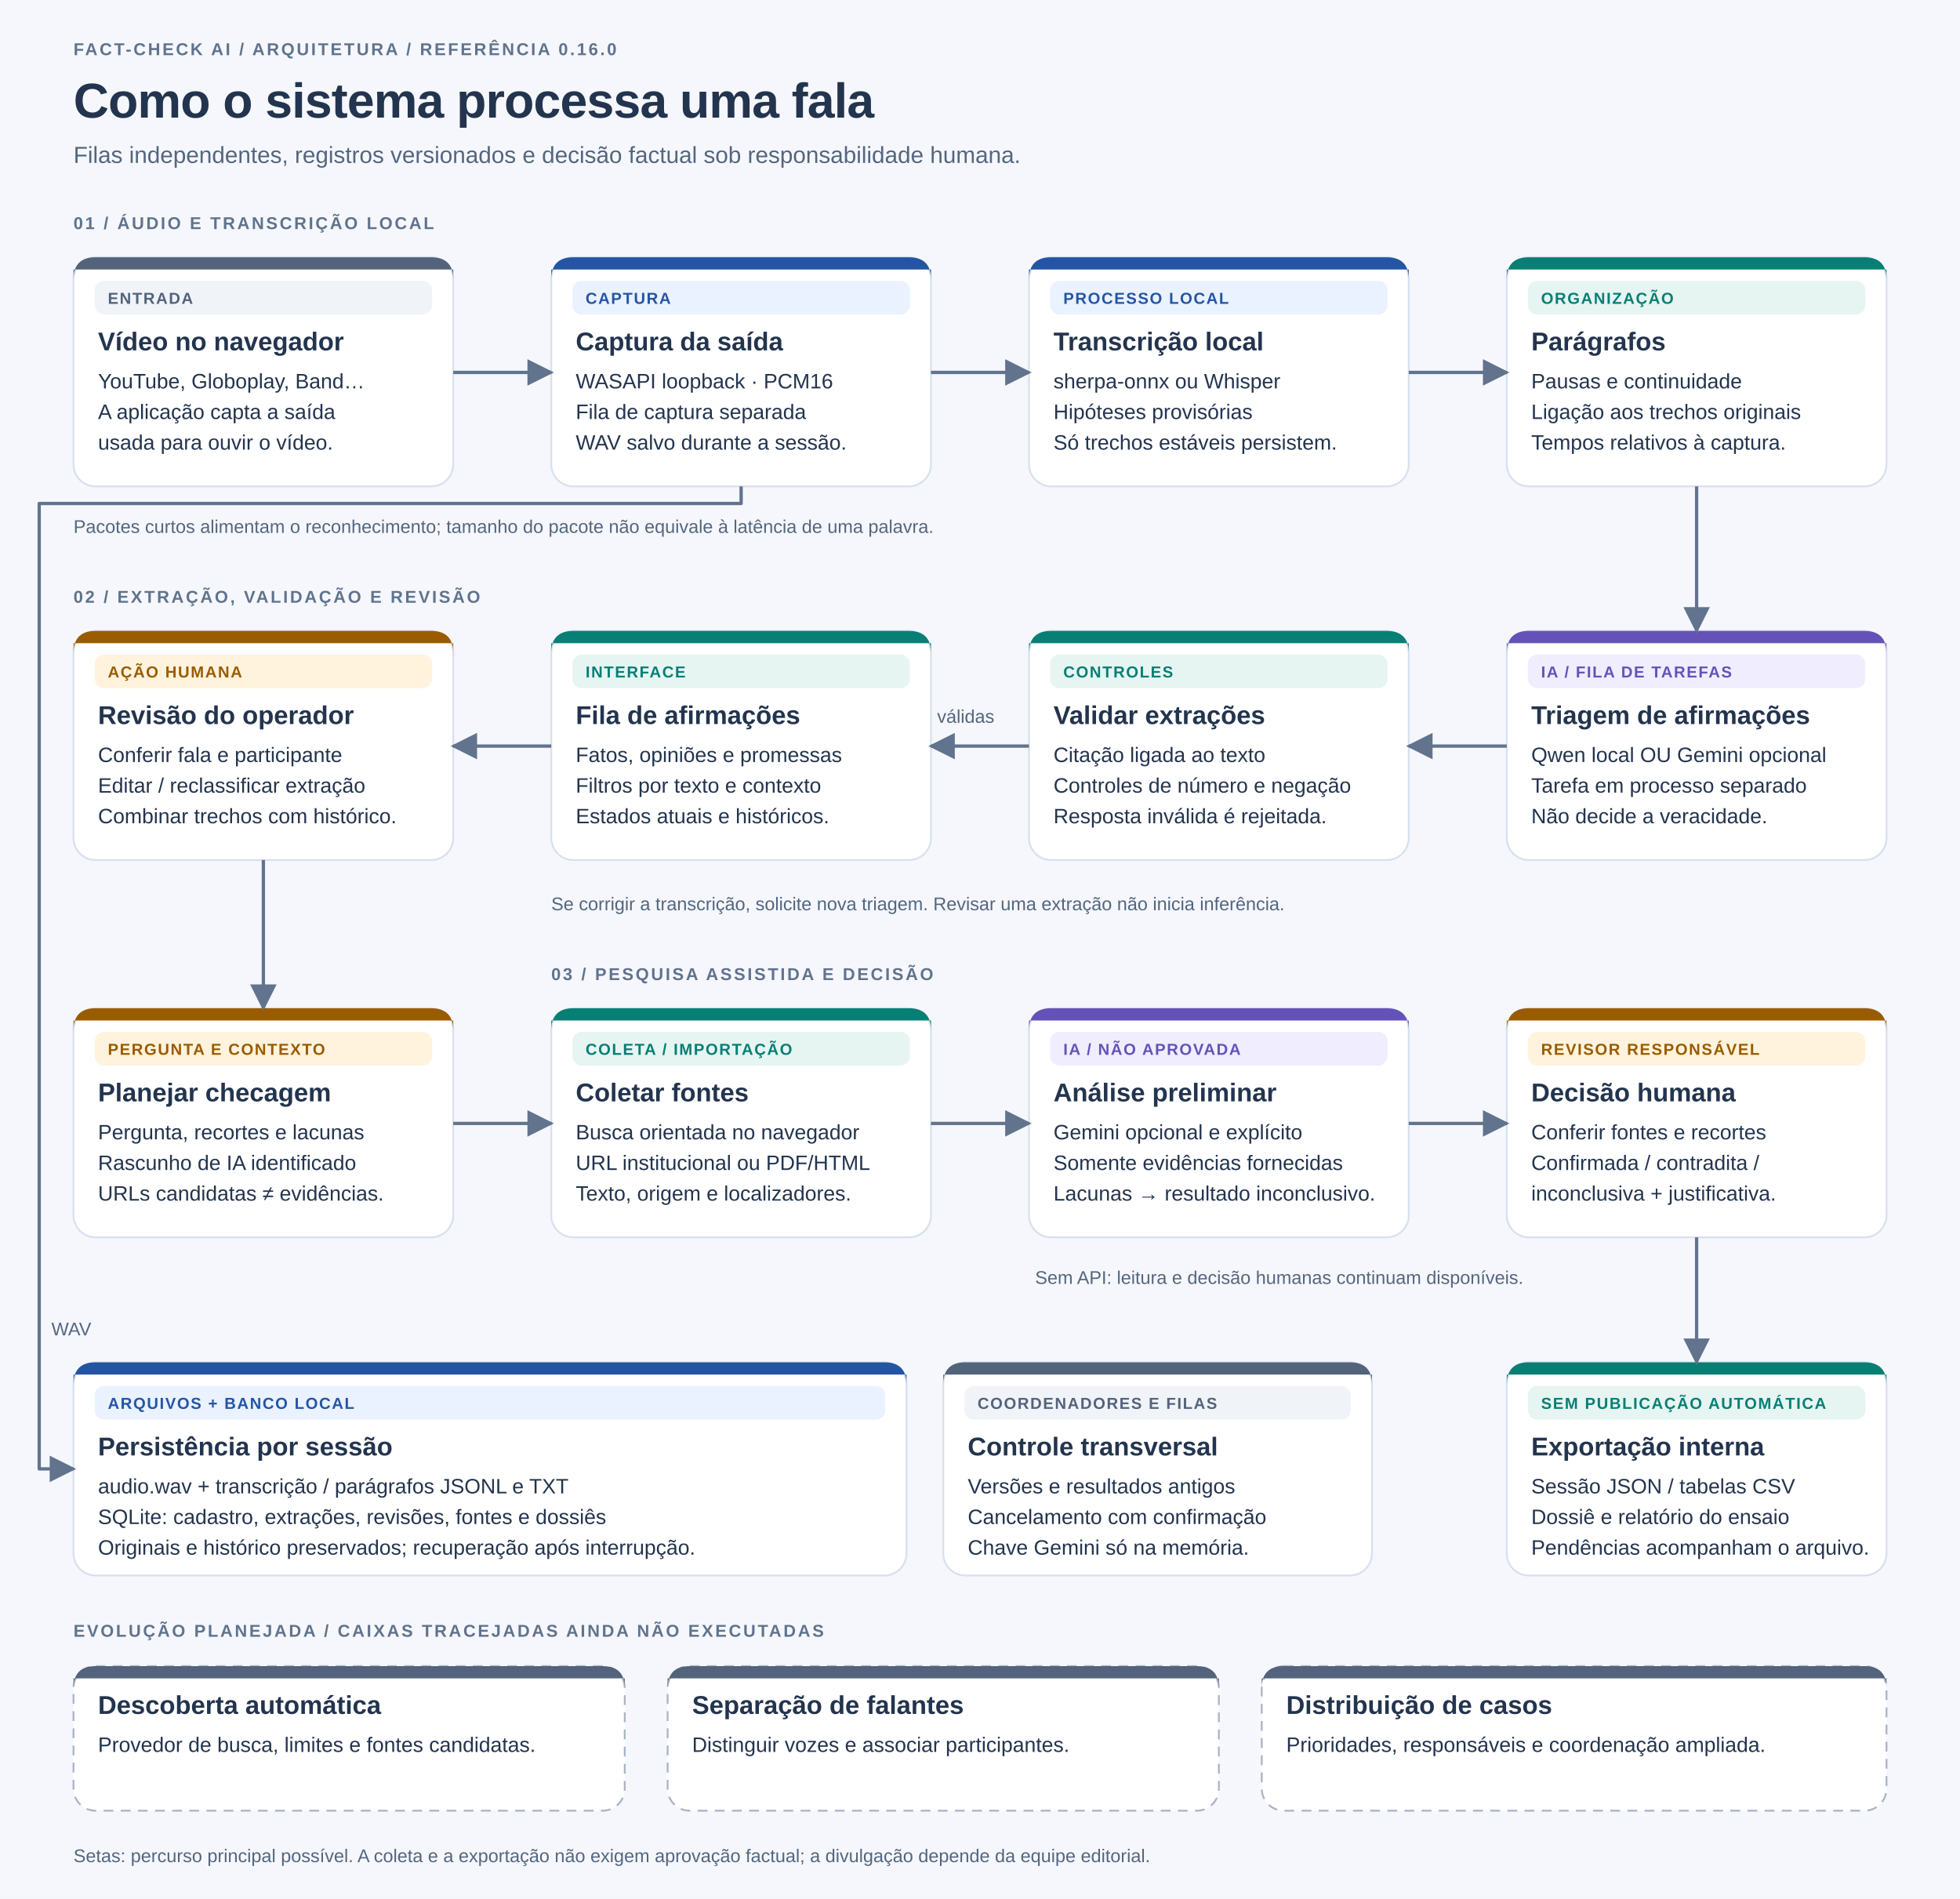
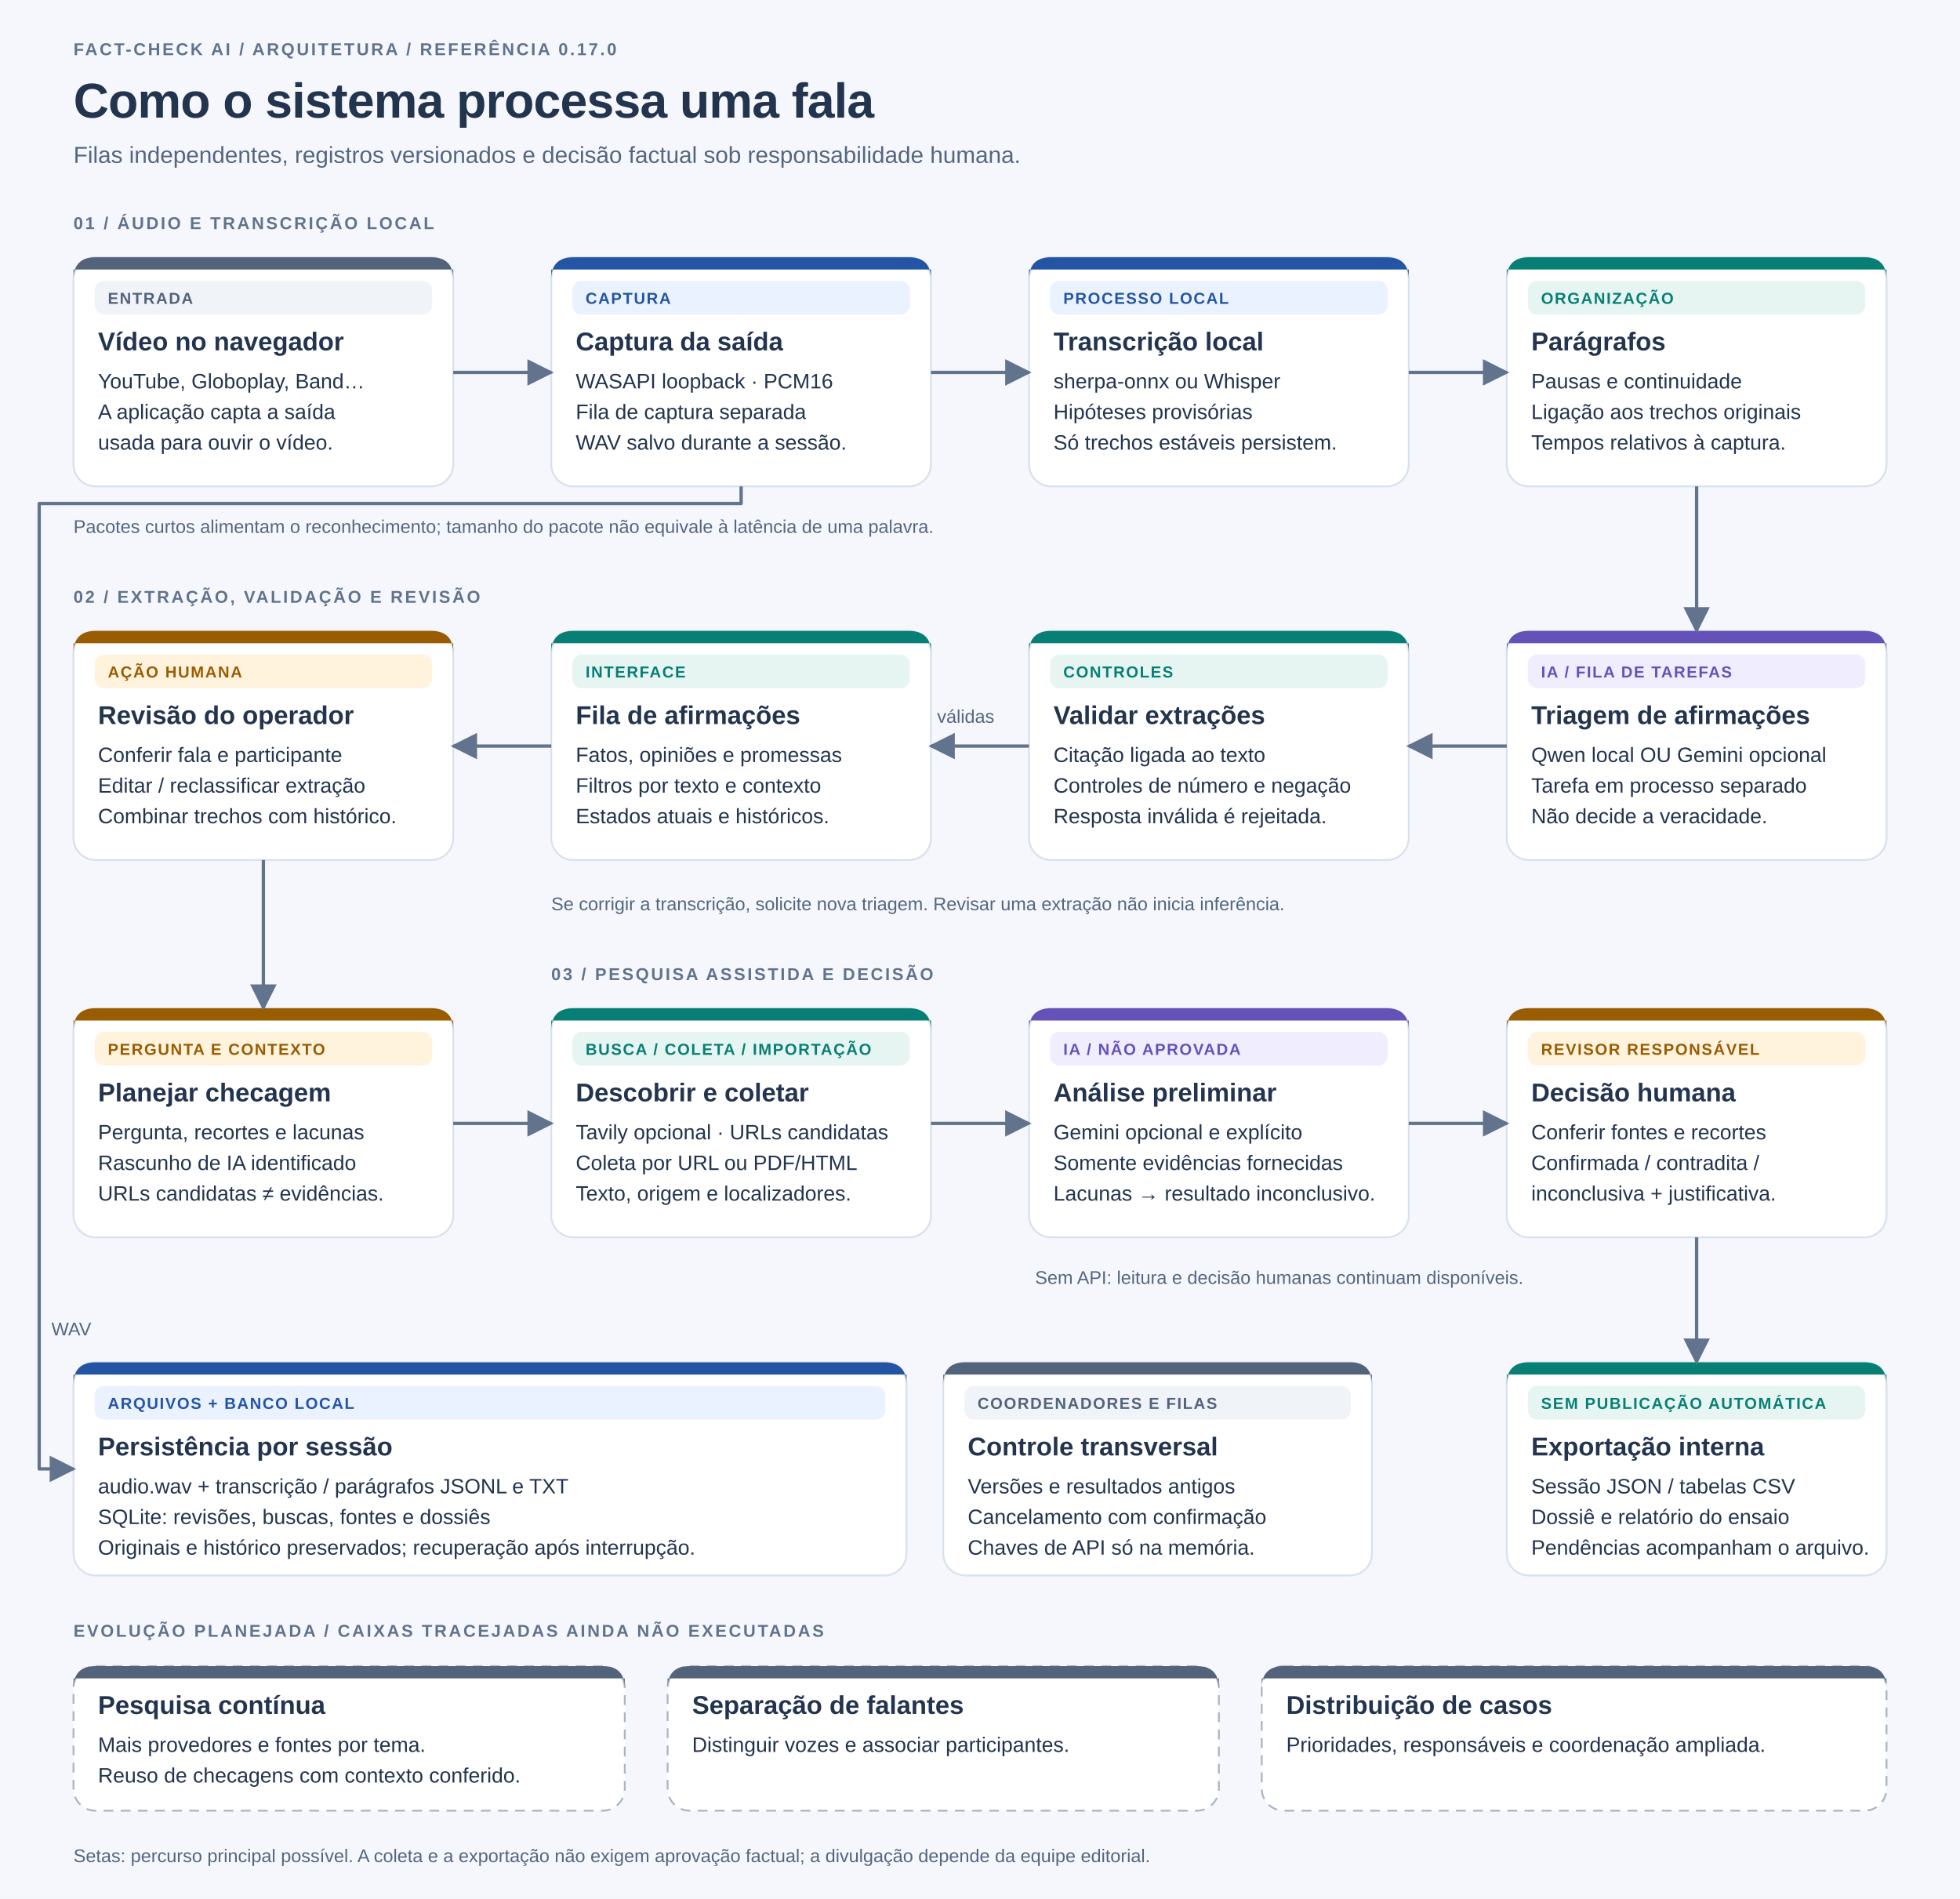
<svg xmlns="http://www.w3.org/2000/svg" width="1600" height="1550" viewBox="0 0 1600 1550" role="img" aria-labelledby="title description">
  <defs>
    <marker id="arrow" viewBox="0 0 10 10" refX="9" refY="5" markerWidth="8" markerHeight="8" orient="auto-start-reverse">
      <path d="M 0 0 L 10 5 L 0 10 Z" fill="#61738D" />
    </marker>
    <marker id="return" viewBox="0 0 10 10" refX="9" refY="5" markerWidth="7" markerHeight="7" orient="auto-start-reverse">
      <path d="M 0 0 L 10 5 L 0 10 Z" fill="#B57A22" />
    </marker>
    <style>
    text { font-family: 'Segoe UI', Arial, sans-serif; fill: #23344E; }
    .title { font-size: 40px; font-weight: 700; letter-spacing: -.5px; }
    .subtitle { font-size: 19px; fill: #54667F; }
    .section { font-size: 14px; font-weight: 700; letter-spacing: 1.7px; fill: #60738D; }
    .heading { font-size: 21px; font-weight: 700; }
    .body { font-size: 17px; }
    .small { font-size: 15px; fill: #54667F; }
    .tag { font-size: 13px; font-weight: 700; letter-spacing: 1px; }
    .stage { font-size: 27px; font-weight: 700; }
    .number { font-size: 20px; font-weight: 700; fill: white; }
    .flow { fill: none; stroke: #61738D; stroke-width: 2.7; stroke-linejoin: round; marker-end: url(#arrow); }
    .return { fill: none; stroke: #B57A22; stroke-width: 2.2; stroke-linejoin: round; marker-end: url(#return); }
  </style>
  </defs>
  <rect width="1600" height="1550" fill="#F5F7FC" />
-   <text x="60" y="45" class="section">FACT-CHECK AI / ARQUITETURA / REFERÊNCIA 0.16.0</text>
+   <text x="60" y="45" class="section">FACT-CHECK AI / ARQUITETURA / REFERÊNCIA 0.17.0</text>
  <text x="60" y="96" class="title">Como o sistema processa uma fala</text>
  <text x="60" y="133" class="subtitle">Filas independentes, registros versionados e decisão factual sob responsabilidade humana.</text>
  <text x="60" y="187" class="section">01 / ÁUDIO E TRANSCRIÇÃO LOCAL</text>
  <g data-card-bounds="60,210,310,187">
    <rect x="60" y="210" width="310" height="187" rx="18" fill="white" stroke="#D8E1ED" stroke-width="1.5" />
    <path d="M 78 210 H 352 Q 370 210 370 228 V 220 H 60 V 228 Q 60 210 78 210 Z" fill="#52637B" />
    <rect x="78" y="230" width="274" height="26" rx="7" fill="#F0F3F8" stroke="#F0F3F8" stroke-width="1.5" />
    <text x="88" y="248" class="tag" style="fill:#52637B">ENTRADA</text>
    <text x="80" y="286" class="heading">Vídeo no navegador</text>
    <text x="80" y="317" class="body">YouTube, Globoplay, Band…</text>
    <text x="80" y="342" class="body">A aplicação capta a saída</text>
    <text x="80" y="367" class="body">usada para ouvir o vídeo.</text>
  </g>
  <g data-card-bounds="450,210,310,187">
    <rect x="450" y="210" width="310" height="187" rx="18" fill="white" stroke="#D8E1ED" stroke-width="1.5" />
    <path d="M 468 210 H 742 Q 760 210 760 228 V 220 H 450 V 228 Q 450 210 468 210 Z" fill="#2455A4" />
    <rect x="468" y="230" width="274" height="26" rx="7" fill="#EAF1FF" stroke="#EAF1FF" stroke-width="1.5" />
    <text x="478" y="248" class="tag" style="fill:#2455A4">CAPTURA</text>
    <text x="470" y="286" class="heading">Captura da saída</text>
    <text x="470" y="317" class="body">WASAPI loopback · PCM16</text>
    <text x="470" y="342" class="body">Fila de captura separada</text>
    <text x="470" y="367" class="body">WAV salvo durante a sessão.</text>
  </g>
  <g data-card-bounds="840,210,310,187">
    <rect x="840" y="210" width="310" height="187" rx="18" fill="white" stroke="#D8E1ED" stroke-width="1.5" />
    <path d="M 858 210 H 1132 Q 1150 210 1150 228 V 220 H 840 V 228 Q 840 210 858 210 Z" fill="#2455A4" />
    <rect x="858" y="230" width="274" height="26" rx="7" fill="#EAF1FF" stroke="#EAF1FF" stroke-width="1.5" />
    <text x="868" y="248" class="tag" style="fill:#2455A4">PROCESSO LOCAL</text>
    <text x="860" y="286" class="heading">Transcrição local</text>
    <text x="860" y="317" class="body">sherpa-onnx ou Whisper</text>
    <text x="860" y="342" class="body">Hipóteses provisórias</text>
    <text x="860" y="367" class="body">Só trechos estáveis persistem.</text>
  </g>
  <g data-card-bounds="1230,210,310,187">
    <rect x="1230" y="210" width="310" height="187" rx="18" fill="white" stroke="#D8E1ED" stroke-width="1.5" />
    <path d="M 1248 210 H 1522 Q 1540 210 1540 228 V 220 H 1230 V 228 Q 1230 210 1248 210 Z" fill="#087F74" />
    <rect x="1248" y="230" width="274" height="26" rx="7" fill="#E6F5F2" stroke="#E6F5F2" stroke-width="1.5" />
    <text x="1258" y="248" class="tag" style="fill:#087F74">ORGANIZAÇÃO</text>
    <text x="1250" y="286" class="heading">Parágrafos</text>
    <text x="1250" y="317" class="body">Pausas e continuidade</text>
    <text x="1250" y="342" class="body">Ligação aos trechos originais</text>
    <text x="1250" y="367" class="body">Tempos relativos à captura.</text>
  </g>
  <path d="M 370 304 H 450" class="flow" />
  <path d="M 760 304 H 840" class="flow" />
  <path d="M 1150 304 H 1230" class="flow" />
  <text x="60" y="435" class="small">Pacotes curtos alimentam o reconhecimento; tamanho do pacote não equivale à latência de uma palavra.</text>
  <text x="60" y="492" class="section">02 / EXTRAÇÃO, VALIDAÇÃO E REVISÃO</text>
  <g data-card-bounds="60,515,310,187">
    <rect x="60" y="515" width="310" height="187" rx="18" fill="white" stroke="#D8E1ED" stroke-width="1.5" />
    <path d="M 78 515 H 352 Q 370 515 370 533 V 525 H 60 V 533 Q 60 515 78 515 Z" fill="#9A5C00" />
    <rect x="78" y="535" width="274" height="26" rx="7" fill="#FFF3DE" stroke="#FFF3DE" stroke-width="1.5" />
    <text x="88" y="553" class="tag" style="fill:#9A5C00">AÇÃO HUMANA</text>
    <text x="80" y="591" class="heading">Revisão do operador</text>
    <text x="80" y="622" class="body">Conferir fala e participante</text>
    <text x="80" y="647" class="body">Editar / reclassificar extração</text>
    <text x="80" y="672" class="body">Combinar trechos com histórico.</text>
  </g>
  <g data-card-bounds="450,515,310,187">
    <rect x="450" y="515" width="310" height="187" rx="18" fill="white" stroke="#D8E1ED" stroke-width="1.5" />
    <path d="M 468 515 H 742 Q 760 515 760 533 V 525 H 450 V 533 Q 450 515 468 515 Z" fill="#087F74" />
    <rect x="468" y="535" width="274" height="26" rx="7" fill="#E6F5F2" stroke="#E6F5F2" stroke-width="1.5" />
    <text x="478" y="553" class="tag" style="fill:#087F74">INTERFACE</text>
    <text x="470" y="591" class="heading">Fila de afirmações</text>
    <text x="470" y="622" class="body">Fatos, opiniões e promessas</text>
    <text x="470" y="647" class="body">Filtros por texto e contexto</text>
    <text x="470" y="672" class="body">Estados atuais e históricos.</text>
  </g>
  <g data-card-bounds="840,515,310,187">
    <rect x="840" y="515" width="310" height="187" rx="18" fill="white" stroke="#D8E1ED" stroke-width="1.5" />
    <path d="M 858 515 H 1132 Q 1150 515 1150 533 V 525 H 840 V 533 Q 840 515 858 515 Z" fill="#087F74" />
    <rect x="858" y="535" width="274" height="26" rx="7" fill="#E6F5F2" stroke="#E6F5F2" stroke-width="1.5" />
    <text x="868" y="553" class="tag" style="fill:#087F74">CONTROLES</text>
    <text x="860" y="591" class="heading">Validar extrações</text>
    <text x="860" y="622" class="body">Citação ligada ao texto</text>
    <text x="860" y="647" class="body">Controles de número e negação</text>
    <text x="860" y="672" class="body">Resposta inválida é rejeitada.</text>
  </g>
  <g data-card-bounds="1230,515,310,187">
    <rect x="1230" y="515" width="310" height="187" rx="18" fill="white" stroke="#D8E1ED" stroke-width="1.5" />
    <path d="M 1248 515 H 1522 Q 1540 515 1540 533 V 525 H 1230 V 533 Q 1230 515 1248 515 Z" fill="#6552B8" />
    <rect x="1248" y="535" width="274" height="26" rx="7" fill="#F0EDFF" stroke="#F0EDFF" stroke-width="1.5" />
    <text x="1258" y="553" class="tag" style="fill:#6552B8">IA / FILA DE TAREFAS</text>
    <text x="1250" y="591" class="heading">Triagem de afirmações</text>
    <text x="1250" y="622" class="body">Qwen local OU Gemini opcional</text>
    <text x="1250" y="647" class="body">Tarefa em processo separado</text>
    <text x="1250" y="672" class="body">Não decide a veracidade.</text>
  </g>
  <path d="M 1385 397 V 515" class="flow" />
  <path d="M 1230 609 H 1150" class="flow" />
  <path d="M 840 609 H 760" class="flow" />
  <path d="M 450 609 H 370" class="flow" />
  <text x="765" y="590" class="small">válidas</text>
  <text x="450" y="743" class="small">Se corrigir a transcrição, solicite nova triagem. Revisar uma extração não inicia inferência.</text>
  <text x="450" y="800" class="section">03 / PESQUISA ASSISTIDA E DECISÃO</text>
  <g data-card-bounds="60,823,310,187">
    <rect x="60" y="823" width="310" height="187" rx="18" fill="white" stroke="#D8E1ED" stroke-width="1.5" />
    <path d="M 78 823 H 352 Q 370 823 370 841 V 833 H 60 V 841 Q 60 823 78 823 Z" fill="#9A5C00" />
    <rect x="78" y="843" width="274" height="26" rx="7" fill="#FFF3DE" stroke="#FFF3DE" stroke-width="1.5" />
    <text x="88" y="861" class="tag" style="fill:#9A5C00">PERGUNTA E CONTEXTO</text>
    <text x="80" y="899" class="heading">Planejar checagem</text>
    <text x="80" y="930" class="body">Pergunta, recortes e lacunas</text>
    <text x="80" y="955" class="body">Rascunho de IA identificado</text>
    <text x="80" y="980" class="body">URLs candidatas ≠ evidências.</text>
  </g>
  <g data-card-bounds="450,823,310,187">
    <rect x="450" y="823" width="310" height="187" rx="18" fill="white" stroke="#D8E1ED" stroke-width="1.5" />
    <path d="M 468 823 H 742 Q 760 823 760 841 V 833 H 450 V 841 Q 450 823 468 823 Z" fill="#087F74" />
    <rect x="468" y="843" width="274" height="26" rx="7" fill="#E6F5F2" stroke="#E6F5F2" stroke-width="1.5" />
-     <text x="478" y="861" class="tag" style="fill:#087F74">COLETA / IMPORTAÇÃO</text>
-     <text x="470" y="899" class="heading">Coletar fontes</text>
-     <text x="470" y="930" class="body">Busca orientada no navegador</text>
-     <text x="470" y="955" class="body">URL institucional ou PDF/HTML</text>
+     <text x="478" y="861" class="tag" style="fill:#087F74">BUSCA / COLETA / IMPORTAÇÃO</text>
+     <text x="470" y="899" class="heading">Descobrir e coletar</text>
+     <text x="470" y="930" class="body">Tavily opcional · URLs candidatas</text>
+     <text x="470" y="955" class="body">Coleta por URL ou PDF/HTML</text>
    <text x="470" y="980" class="body">Texto, origem e localizadores.</text>
  </g>
  <g data-card-bounds="840,823,310,187">
    <rect x="840" y="823" width="310" height="187" rx="18" fill="white" stroke="#D8E1ED" stroke-width="1.5" />
    <path d="M 858 823 H 1132 Q 1150 823 1150 841 V 833 H 840 V 841 Q 840 823 858 823 Z" fill="#6552B8" />
    <rect x="858" y="843" width="274" height="26" rx="7" fill="#F0EDFF" stroke="#F0EDFF" stroke-width="1.5" />
    <text x="868" y="861" class="tag" style="fill:#6552B8">IA / NÃO APROVADA</text>
    <text x="860" y="899" class="heading">Análise preliminar</text>
    <text x="860" y="930" class="body">Gemini opcional e explícito</text>
    <text x="860" y="955" class="body">Somente evidências fornecidas</text>
    <text x="860" y="980" class="body">Lacunas → resultado inconclusivo.</text>
  </g>
  <g data-card-bounds="1230,823,310,187">
    <rect x="1230" y="823" width="310" height="187" rx="18" fill="white" stroke="#D8E1ED" stroke-width="1.5" />
    <path d="M 1248 823 H 1522 Q 1540 823 1540 841 V 833 H 1230 V 841 Q 1230 823 1248 823 Z" fill="#9A5C00" />
    <rect x="1248" y="843" width="274" height="26" rx="7" fill="#FFF3DE" stroke="#FFF3DE" stroke-width="1.5" />
    <text x="1258" y="861" class="tag" style="fill:#9A5C00">REVISOR RESPONSÁVEL</text>
    <text x="1250" y="899" class="heading">Decisão humana</text>
    <text x="1250" y="930" class="body">Conferir fontes e recortes</text>
    <text x="1250" y="955" class="body">Confirmada / contradita /</text>
    <text x="1250" y="980" class="body">inconclusiva + justificativa.</text>
  </g>
  <path d="M 215 702 V 823" class="flow" />
  <path d="M 370 917 H 450" class="flow" />
  <path d="M 760 917 H 840" class="flow" />
  <path d="M 1150 917 H 1230" class="flow" />
  <text x="845" y="1048" class="small">Sem API: leitura e decisão humanas continuam disponíveis.</text>
  <g data-card-bounds="60,1112,680,174">
    <rect x="60" y="1112" width="680" height="174" rx="18" fill="white" stroke="#D8E1ED" stroke-width="1.5" />
    <path d="M 78 1112 H 722 Q 740 1112 740 1130 V 1122 H 60 V 1130 Q 60 1112 78 1112 Z" fill="#2455A4" />
    <rect x="78" y="1132" width="644" height="26" rx="7" fill="#EAF1FF" stroke="#EAF1FF" stroke-width="1.5" />
    <text x="88" y="1150" class="tag" style="fill:#2455A4">ARQUIVOS + BANCO LOCAL</text>
    <text x="80" y="1188" class="heading">Persistência por sessão</text>
    <text x="80" y="1219" class="body">audio.wav + transcrição / parágrafos JSONL e TXT</text>
-     <text x="80" y="1244" class="body">SQLite: cadastro, extrações, revisões, fontes e dossiês</text>
+     <text x="80" y="1244" class="body">SQLite: revisões, buscas, fontes e dossiês</text>
    <text x="80" y="1269" class="body">Originais e histórico preservados; recuperação após interrupção.</text>
  </g>
  <g data-card-bounds="770,1112,350,174">
    <rect x="770" y="1112" width="350" height="174" rx="18" fill="white" stroke="#D8E1ED" stroke-width="1.5" />
    <path d="M 788 1112 H 1102 Q 1120 1112 1120 1130 V 1122 H 770 V 1130 Q 770 1112 788 1112 Z" fill="#52637B" />
    <rect x="788" y="1132" width="314" height="26" rx="7" fill="#F0F3F8" stroke="#F0F3F8" stroke-width="1.5" />
    <text x="798" y="1150" class="tag" style="fill:#52637B">COORDENADORES E FILAS</text>
    <text x="790" y="1188" class="heading">Controle transversal</text>
    <text x="790" y="1219" class="body">Versões e resultados antigos</text>
    <text x="790" y="1244" class="body">Cancelamento com confirmação</text>
-     <text x="790" y="1269" class="body">Chave Gemini só na memória.</text>
+     <text x="790" y="1269" class="body">Chaves de API só na memória.</text>
  </g>
  <g data-card-bounds="1230,1112,310,174">
    <rect x="1230" y="1112" width="310" height="174" rx="18" fill="white" stroke="#D8E1ED" stroke-width="1.5" />
    <path d="M 1248 1112 H 1522 Q 1540 1112 1540 1130 V 1122 H 1230 V 1130 Q 1230 1112 1248 1112 Z" fill="#087F74" />
    <rect x="1248" y="1132" width="274" height="26" rx="7" fill="#E6F5F2" stroke="#E6F5F2" stroke-width="1.5" />
    <text x="1258" y="1150" class="tag" style="fill:#087F74">SEM PUBLICAÇÃO AUTOMÁTICA</text>
    <text x="1250" y="1188" class="heading">Exportação interna</text>
    <text x="1250" y="1219" class="body">Sessão JSON / tabelas CSV</text>
    <text x="1250" y="1244" class="body">Dossiê e relatório do ensaio</text>
    <text x="1250" y="1269" class="body">Pendências acompanham o arquivo.</text>
  </g>
  <path d="M 1385 1010 V 1112" class="flow" />
  <path d="M 605 397 V 411 H 32 V 1199 H 60" class="flow" />
  <text x="42" y="1090" class="small">WAV</text>
  <text x="60" y="1336" class="section">EVOLUÇÃO PLANEJADA / CAIXAS TRACEJADAS AINDA NÃO EXECUTADAS</text>
  <g data-card-bounds="60,1360,450,118">
    <rect x="60" y="1360" width="450" height="118" rx="18" fill="white" stroke="#A9B5C6" stroke-width="1.5" stroke-dasharray="8 6" />
    <path d="M 78 1360 H 492 Q 510 1360 510 1378 V 1370 H 60 V 1378 Q 60 1360 78 1360 Z" fill="#52637B" />
-     <text x="80" y="1399" class="heading">Descoberta automática</text>
-     <text x="80" y="1430" class="body">Provedor de busca, limites e fontes candidatas.</text>
+     <text x="80" y="1399" class="heading">Pesquisa contínua</text>
+     <text x="80" y="1430" class="body">Mais provedores e fontes por tema.</text>
+     <text x="80" y="1455" class="body">Reuso de checagens com contexto conferido.</text>
  </g>
  <g data-card-bounds="545,1360,450,118">
    <rect x="545" y="1360" width="450" height="118" rx="18" fill="white" stroke="#A9B5C6" stroke-width="1.5" stroke-dasharray="8 6" />
    <path d="M 563 1360 H 977 Q 995 1360 995 1378 V 1370 H 545 V 1378 Q 545 1360 563 1360 Z" fill="#52637B" />
    <text x="565" y="1399" class="heading">Separação de falantes</text>
    <text x="565" y="1430" class="body">Distinguir vozes e associar participantes.</text>
  </g>
  <g data-card-bounds="1030,1360,510,118">
    <rect x="1030" y="1360" width="510" height="118" rx="18" fill="white" stroke="#A9B5C6" stroke-width="1.5" stroke-dasharray="8 6" />
    <path d="M 1048 1360 H 1522 Q 1540 1360 1540 1378 V 1370 H 1030 V 1378 Q 1030 1360 1048 1360 Z" fill="#52637B" />
    <text x="1050" y="1399" class="heading">Distribuição de casos</text>
    <text x="1050" y="1430" class="body">Prioridades, responsáveis e coordenação ampliada.</text>
  </g>
  <text x="60" y="1520" class="small">Setas: percurso principal possível. A coleta e a exportação não exigem aprovação factual; a divulgação depende da equipe editorial.</text>
</svg>
